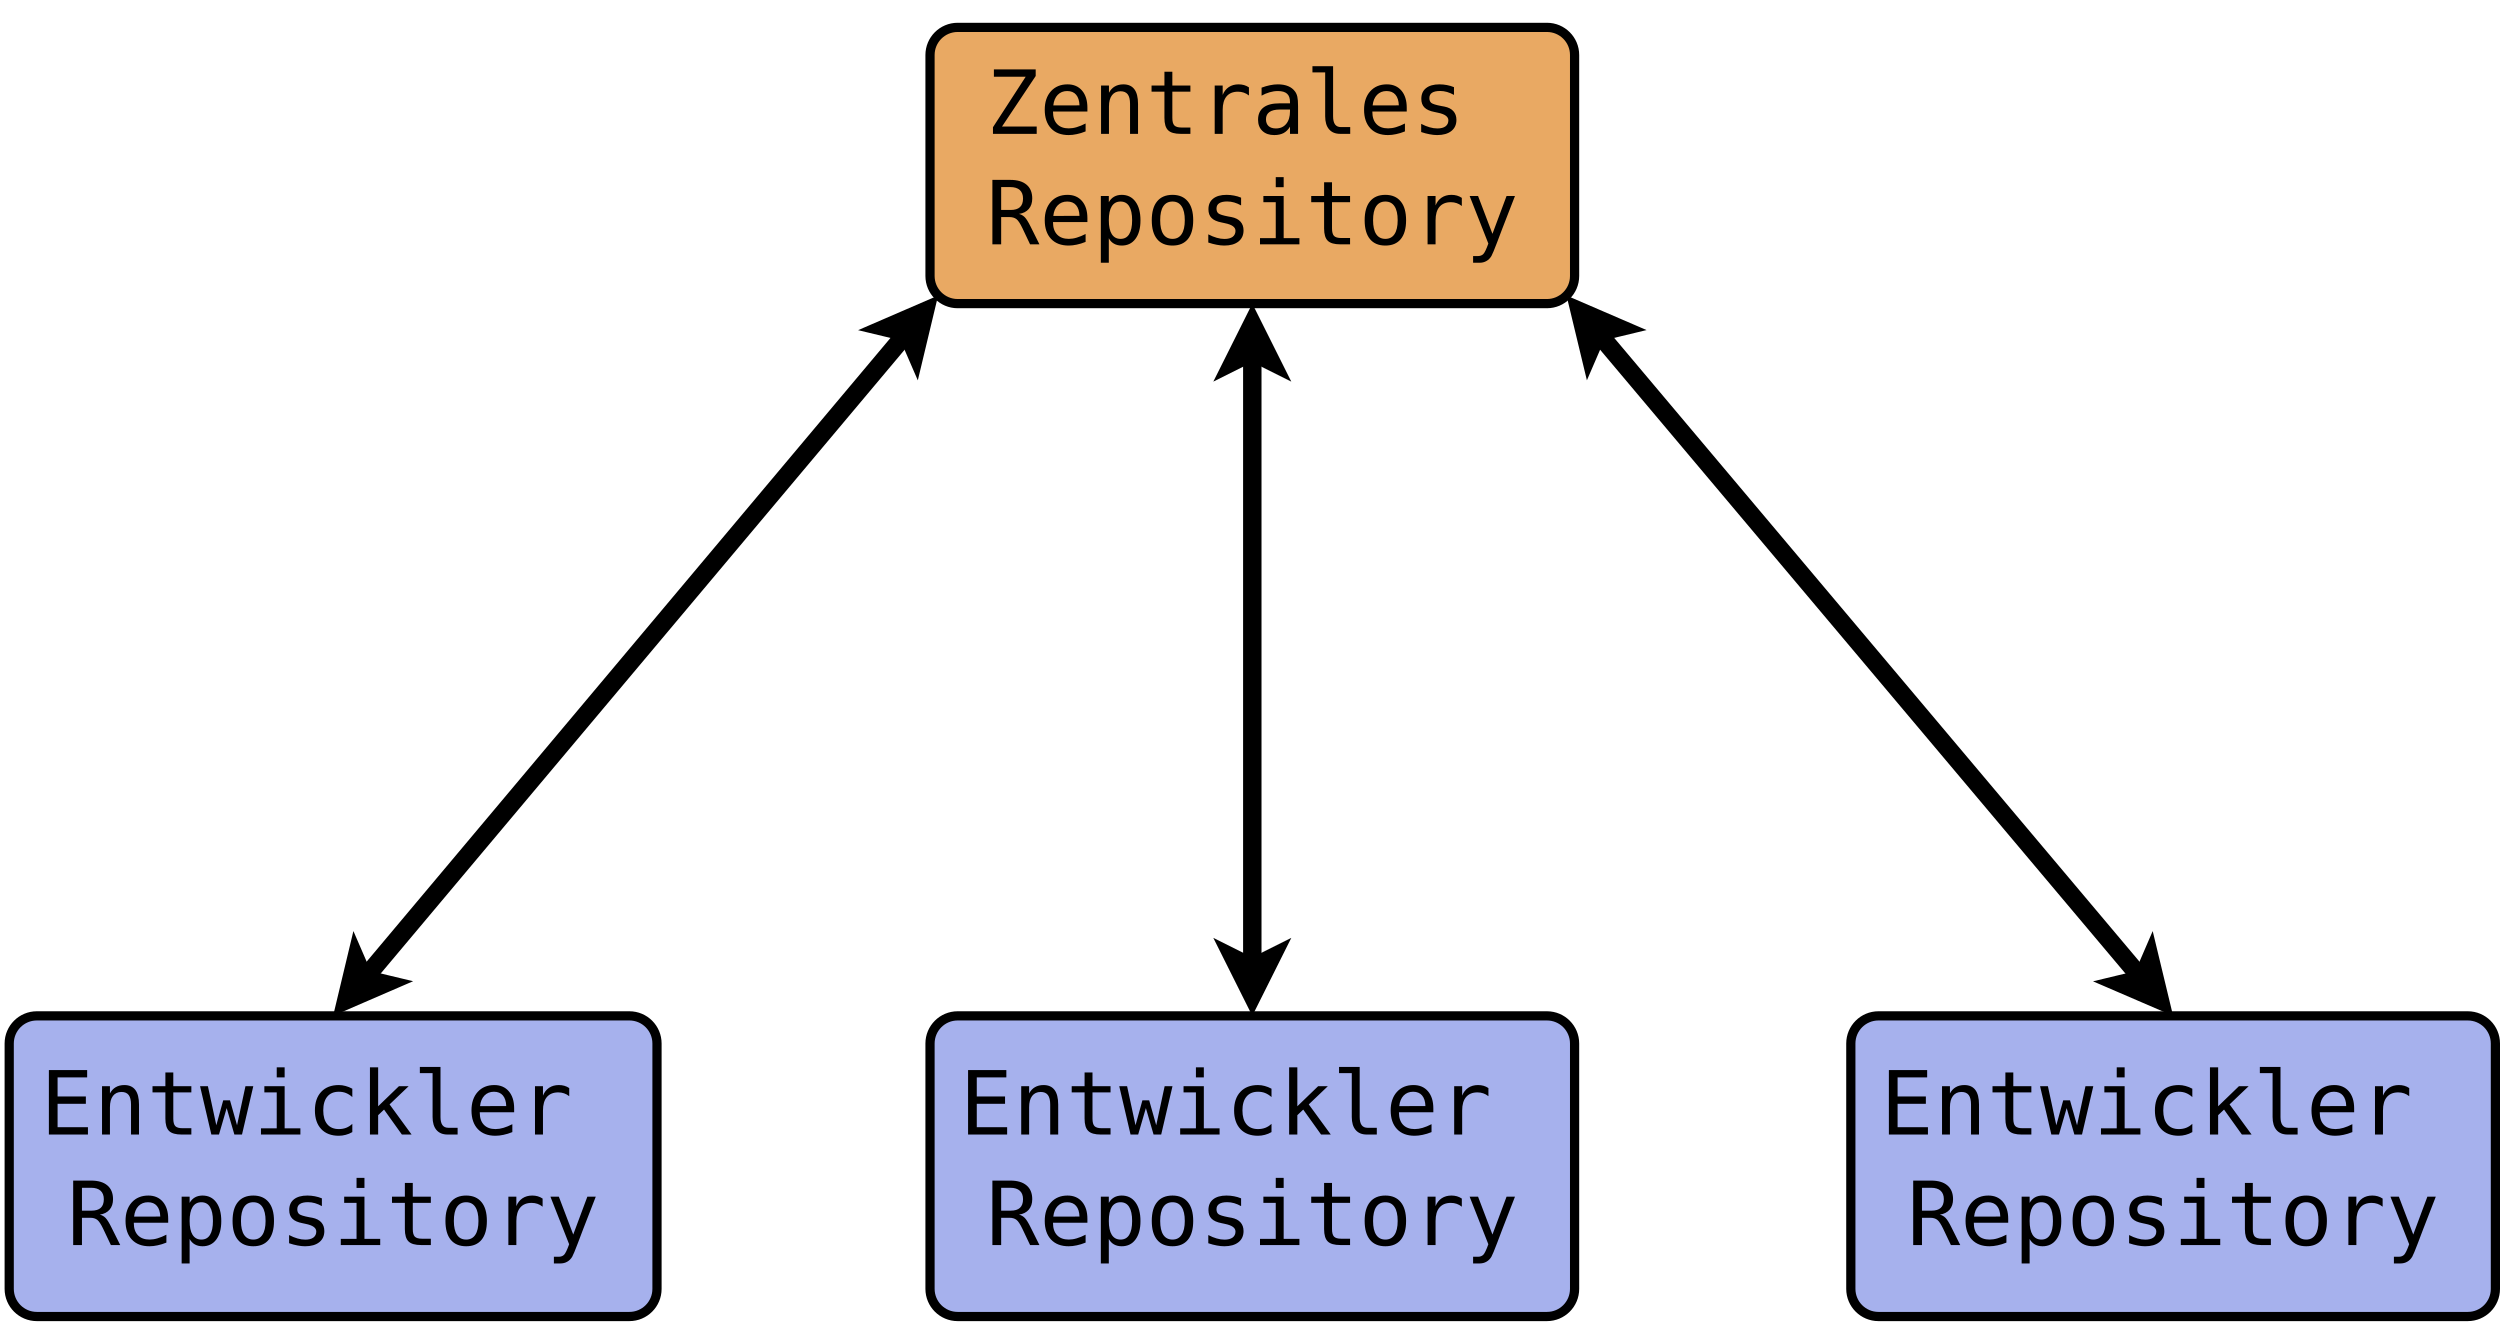
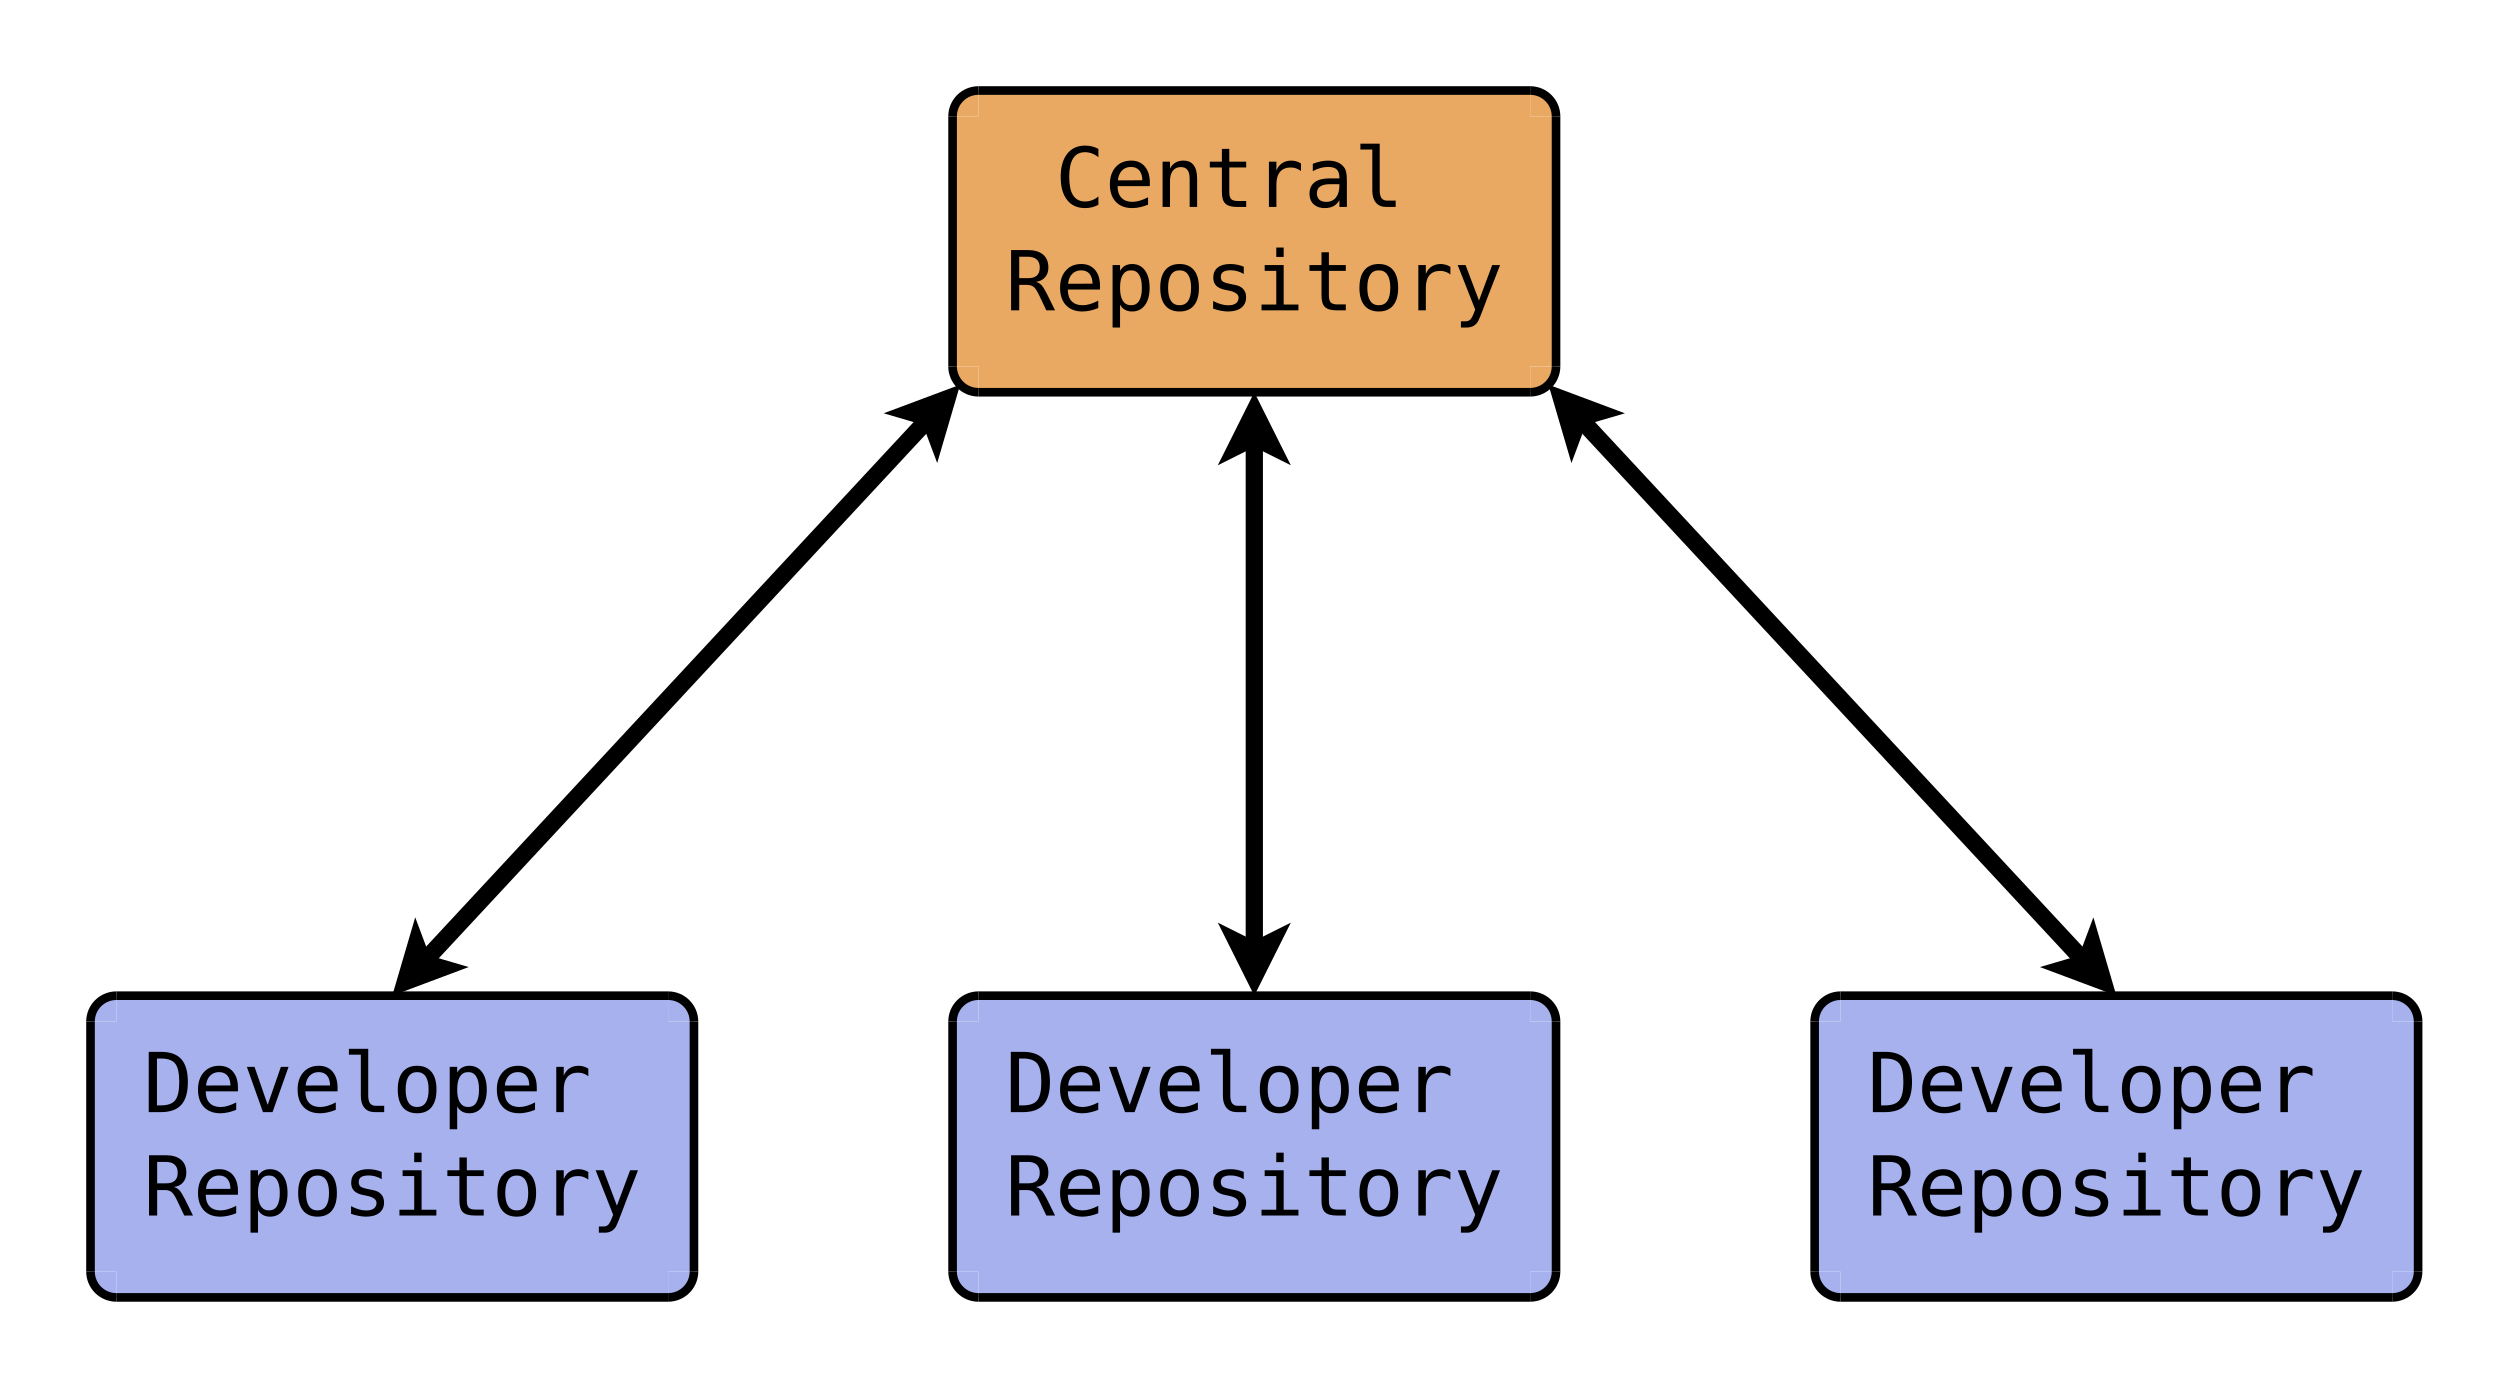
- <svg xmlns="http://www.w3.org/2000/svg" width="28cm" height="15cm" viewBox="58 78 543 283">
+ <svg xmlns="http://www.w3.org/2000/svg" width="29cm" height="16cm" viewBox="-1 -1 580 320">
+   <rect style="fill: none; fill-opacity:0; stroke-width: 2.35099e-037; stroke: #000000" x="0" y="0" width="580" height="320" />
  <g>
-     <rect style="fill: #e9a963" x="260" y="80" width="140" height="60" rx="6" ry="6" />
-     <rect style="fill: none; fill-opacity:0; stroke-width: 2; stroke-linejoin: round; stroke: #000000" x="260" y="80" width="140" height="60" rx="6" ry="6" />
+     <line style="fill: none; fill-opacity:0; stroke-width: 4; stroke: #000000" x1="97.129" y1="222.329" x2="214.629" y2="95.913" />
+     <polygon style="fill: #000000" points="93.045,226.724 95.561,218.141 97.129,222.329 101.421,223.588 " />
+     <polygon style="fill: none; fill-opacity:0; stroke-width: 4; stroke: #000000" points="93.045,226.724 95.561,218.141 97.129,222.329 101.421,223.588 " />
+     <polygon style="fill: #000000" points="218.713,91.518 216.197,100.101 214.629,95.913 210.337,94.655 " />
+     <polygon style="fill: none; fill-opacity:0; stroke-width: 4; stroke: #000000" points="218.713,91.518 216.197,100.101 214.629,95.913 210.337,94.655 " />
  </g>
-   <text font-size="19.2" style="fill: #000000;text-anchor:middle;font-family:monospace;font-style:normal;font-weight:normal" x="330" y="103.125">
-     <tspan x="330" y="103.125">Zentrales</tspan>
-     <tspan x="330" y="127.125">Repository</tspan>
+   <g>
+     <line style="fill: none; fill-opacity:0; stroke-width: 4; stroke: #000000" x1="290" y1="219.528" x2="290" y2="100.472" />
+     <polygon style="fill: #000000" points="290,225.528 286,217.528 290,219.528 294,217.528 " />
+     <polygon style="fill: none; fill-opacity:0; stroke-width: 4; stroke: #000000" points="290,225.528 286,217.528 290,219.528 294,217.528 " />
+     <polygon style="fill: #000000" points="290,94.472 294,102.472 290,100.472 286,102.472 " />
+     <polygon style="fill: none; fill-opacity:0; stroke-width: 4; stroke: #000000" points="290,94.472 294,102.472 290,100.472 286,102.472 " />
+   </g>
+   <g>
+     <line style="fill: none; fill-opacity:0; stroke-width: 4; stroke: #000000" x1="482.871" y1="222.329" x2="365.371" y2="95.913" />
+     <polygon style="fill: #000000" points="486.955,226.724 478.579,223.588 482.871,222.329 484.439,218.141 " />
+     <polygon style="fill: none; fill-opacity:0; stroke-width: 4; stroke: #000000" points="486.955,226.724 478.579,223.588 482.871,222.329 484.439,218.141 " />
+     <polygon style="fill: #000000" points="361.287,91.518 369.663,94.655 365.371,95.913 363.803,100.101 " />
+     <polygon style="fill: none; fill-opacity:0; stroke-width: 4; stroke: #000000" points="361.287,91.518 369.663,94.655 365.371,95.913 363.803,100.101 " />
+   </g>
+   <text font-size="12.8" style="fill: #000000;text-anchor:start;font-family:sans-serif;font-style:normal;font-weight:normal" x="280" y="40">
+     <tspan x="280" y="40" />
+   </text>
+   <text font-size="12.8" style="fill: #000000;text-anchor:start;font-family:sans-serif;font-style:normal;font-weight:normal" x="260" y="40">
+     <tspan x="260" y="40" />
+   </text>
+   <text font-size="12.8" style="fill: #000000;text-anchor:start;font-family:sans-serif;font-style:normal;font-weight:normal" x="280" y="60">
+     <tspan x="280" y="60" />
+   </text>
+   <text font-size="12.8" style="fill: #000000;text-anchor:start;font-family:sans-serif;font-style:normal;font-weight:normal" x="280" y="60">
+     <tspan x="280" y="60" />
  </text>
  <g>
-     <rect style="fill: #a6b1ed" x="60" y="294.7" width="140.7" height="65.3" rx="6" ry="6" />
-     <rect style="fill: none; fill-opacity:0; stroke-width: 2; stroke-linejoin: round; stroke: #000000" x="60" y="294.7" width="140.7" height="65.3" rx="6" ry="6" />
+     <rect style="fill: #e9a963" x="226" y="20" width="128" height="70" />
+     <path style="fill: #e9a963" d="M 226,20 A 6,6 0 0 0 220,26 L 226,26 z" />
+     <path style="fill: #e9a963" d="M 360,26 A 6,6 0 0 0 354,20 L 354,26 z" />
+     <rect style="fill: #e9a963" x="220" y="26" width="140" height="58" />
+     <path style="fill: #e9a963" d="M 220,84 A 6,6 0 0 0 226,90 L 226,84 z" />
+     <path style="fill: #e9a963" d="M 354,90 A 6,6 0 0 0 360,84 L 354,84 z" />
+     <line style="fill: none; fill-opacity:0; stroke-width: 2; stroke: #000000" x1="226" y1="20" x2="354" y2="20" />
+     <line style="fill: none; fill-opacity:0; stroke-width: 2; stroke: #000000" x1="226" y1="90" x2="354" y2="90" />
+     <path style="fill: none; fill-opacity:0; stroke-width: 2; stroke: #000000" d="M 226,20 A 6,6 0 0 0 220,26" />
+     <path style="fill: none; fill-opacity:0; stroke-width: 2; stroke: #000000" d="M 360,26 A 6,6 0 0 0 354,20" />
+     <line style="fill: none; fill-opacity:0; stroke-width: 2; stroke: #000000" x1="220" y1="26" x2="220" y2="84" />
+     <line style="fill: none; fill-opacity:0; stroke-width: 2; stroke: #000000" x1="360" y1="26" x2="360" y2="84" />
+     <path style="fill: none; fill-opacity:0; stroke-width: 2; stroke: #000000" d="M 220,84 A 6,6 0 0 0 226,90" />
+     <path style="fill: none; fill-opacity:0; stroke-width: 2; stroke: #000000" d="M 354,90 A 6,6 0 0 0 360,84" />
+     <text font-size="19.191" style="fill: #000000;text-anchor:middle;font-family:monospace;font-style:normal;font-weight:normal" x="290" y="47.011">
+       <tspan x="290" y="47.011"> Central</tspan>
+       <tspan x="290" y="71">Repository</tspan>
+     </text>
+   </g>
+   <text font-size="12.8" style="fill: #000000;text-anchor:start;font-family:sans-serif;font-style:normal;font-weight:normal" x="290" y="55">
+     <tspan x="290" y="55" />
+   </text>
+   <text font-size="12.8" style="fill: #000000;text-anchor:start;font-family:sans-serif;font-style:normal;font-weight:normal" x="290" y="55">
+     <tspan x="290" y="55" />
+   </text>
+   <text font-size="12.8" style="fill: #000000;text-anchor:start;font-family:sans-serif;font-style:normal;font-weight:normal" x="290" y="55">
+     <tspan x="290" y="55" />
+   </text>
+   <text font-size="12.8" style="fill: #000000;text-anchor:start;font-family:sans-serif;font-style:normal;font-weight:normal" x="290" y="55">
+     <tspan x="290" y="55" />
+   </text>
+   <g>
+     <rect style="fill: #a6b1ed" x="426" y="230" width="128" height="70" />
+     <path style="fill: #a6b1ed" d="M 426,230 A 6,6 0 0 0 420,236 L 426,236 z" />
+     <path style="fill: #a6b1ed" d="M 560,236 A 6,6 0 0 0 554,230 L 554,236 z" />
+     <rect style="fill: #a6b1ed" x="420" y="236" width="140" height="58" />
+     <path style="fill: #a6b1ed" d="M 420,294 A 6,6 0 0 0 426,300 L 426,294 z" />
+     <path style="fill: #a6b1ed" d="M 554,300 A 6,6 0 0 0 560,294 L 554,294 z" />
+     <line style="fill: none; fill-opacity:0; stroke-width: 2; stroke: #000000" x1="426" y1="230" x2="554" y2="230" />
+     <line style="fill: none; fill-opacity:0; stroke-width: 2; stroke: #000000" x1="426" y1="300" x2="554" y2="300" />
+     <path style="fill: none; fill-opacity:0; stroke-width: 2; stroke: #000000" d="M 426,230 A 6,6 0 0 0 420,236" />
+     <path style="fill: none; fill-opacity:0; stroke-width: 2; stroke: #000000" d="M 560,236 A 6,6 0 0 0 554,230" />
+     <line style="fill: none; fill-opacity:0; stroke-width: 2; stroke: #000000" x1="420" y1="236" x2="420" y2="294" />
+     <line style="fill: none; fill-opacity:0; stroke-width: 2; stroke: #000000" x1="560" y1="236" x2="560" y2="294" />
+     <path style="fill: none; fill-opacity:0; stroke-width: 2; stroke: #000000" d="M 420,294 A 6,6 0 0 0 426,300" />
+     <path style="fill: none; fill-opacity:0; stroke-width: 2; stroke: #000000" d="M 554,300 A 6,6 0 0 0 560,294" />
+     <text font-size="19.191" style="fill: #000000;text-anchor:middle;font-family:monospace;font-style:normal;font-weight:normal" x="490" y="257.011">
+       <tspan x="490" y="257.011"> Developer</tspan>
+       <tspan x="490" y="281">Repository</tspan>
+     </text>
+   </g>
+   <text font-size="12.8" style="fill: #000000;text-anchor:start;font-family:sans-serif;font-style:normal;font-weight:normal" x="490" y="265">
+     <tspan x="490" y="265" />
+   </text>
+   <g>
+     <rect style="fill: #a6b1ed" x="226" y="230" width="128" height="70" />
+     <path style="fill: #a6b1ed" d="M 226,230 A 6,6 0 0 0 220,236 L 226,236 z" />
+     <path style="fill: #a6b1ed" d="M 360,236 A 6,6 0 0 0 354,230 L 354,236 z" />
+     <rect style="fill: #a6b1ed" x="220" y="236" width="140" height="58" />
+     <path style="fill: #a6b1ed" d="M 220,294 A 6,6 0 0 0 226,300 L 226,294 z" />
+     <path style="fill: #a6b1ed" d="M 354,300 A 6,6 0 0 0 360,294 L 354,294 z" />
+     <line style="fill: none; fill-opacity:0; stroke-width: 2; stroke: #000000" x1="226" y1="230" x2="354" y2="230" />
+     <line style="fill: none; fill-opacity:0; stroke-width: 2; stroke: #000000" x1="226" y1="300" x2="354" y2="300" />
+     <path style="fill: none; fill-opacity:0; stroke-width: 2; stroke: #000000" d="M 226,230 A 6,6 0 0 0 220,236" />
+     <path style="fill: none; fill-opacity:0; stroke-width: 2; stroke: #000000" d="M 360,236 A 6,6 0 0 0 354,230" />
+     <line style="fill: none; fill-opacity:0; stroke-width: 2; stroke: #000000" x1="220" y1="236" x2="220" y2="294" />
+     <line style="fill: none; fill-opacity:0; stroke-width: 2; stroke: #000000" x1="360" y1="236" x2="360" y2="294" />
+     <path style="fill: none; fill-opacity:0; stroke-width: 2; stroke: #000000" d="M 220,294 A 6,6 0 0 0 226,300" />
+     <path style="fill: none; fill-opacity:0; stroke-width: 2; stroke: #000000" d="M 354,300 A 6,6 0 0 0 360,294" />
+     <text font-size="19.191" style="fill: #000000;text-anchor:middle;font-family:monospace;font-style:normal;font-weight:normal" x="290" y="257.011">
+       <tspan x="290" y="257.011"> Developer</tspan>
+       <tspan x="290" y="281">Repository</tspan>
+     </text>
  </g>
  <g>
-     <rect style="fill: #a6b1ed" x="260" y="294.7" width="140" height="65.3" rx="6" ry="6" />
-     <rect style="fill: none; fill-opacity:0; stroke-width: 2; stroke-linejoin: round; stroke: #000000" x="260" y="294.7" width="140" height="65.3" rx="6" ry="6" />
-   </g>
-   <g>
-     <rect style="fill: #a6b1ed" x="460" y="294.7" width="140" height="65.3" rx="6" ry="6" />
-     <rect style="fill: none; fill-opacity:0; stroke-width: 2; stroke-linejoin: round; stroke: #000000" x="460" y="294.7" width="140" height="65.3" rx="6" ry="6" />
-   </g>
-   <text font-size="19.2" style="fill: #000000;text-anchor:middle;font-family:monospace;font-style:normal;font-weight:normal" x="130.35" y="320.475">
-     <tspan x="130.35" y="320.475">Entwickler</tspan>
-     <tspan x="130.35" y="344.475">Repository</tspan>
-   </text>
-   <text font-size="19.2" style="fill: #000000;text-anchor:middle;font-family:monospace;font-style:normal;font-weight:normal" x="530" y="320.475">
-     <tspan x="530" y="320.475">Entwickler</tspan>
-     <tspan x="530" y="344.475">Repository</tspan>
-   </text>
-   <text font-size="19.2" style="fill: #000000;text-anchor:middle;font-family:monospace;font-style:normal;font-weight:normal" x="330" y="320.475">
-     <tspan x="330" y="320.475">Entwickler</tspan>
-     <tspan x="330" y="344.475">Repository</tspan>
-   </text>
-   <g>
-     <line style="fill: none; fill-opacity:0; stroke-width: 4; stroke-linejoin: round; stroke: #000000" x1="137.085" y1="286.681" x2="255.023" y2="146.262" />
-     <polygon style="fill: #000000" points="133.226,291.275 135.308,282.577 137.085,286.681 141.434,287.722 " />
-     <polygon style="fill: none; fill-opacity:0; stroke-width: 4; stroke: #000000" points="133.226,291.275 135.308,282.577 137.085,286.681 141.434,287.722 " />
-     <polygon style="fill: #000000" points="258.882,141.667 256.8,150.366 255.023,146.262 250.674,145.22 " />
-     <polygon style="fill: none; fill-opacity:0; stroke-width: 4; stroke: #000000" points="258.882,141.667 256.8,150.366 255.023,146.262 250.674,145.22 " />
-   </g>
-   <g>
-     <line style="fill: none; fill-opacity:0; stroke-width: 4; stroke: #000000" x1="330" y1="284.228" x2="330" y2="150.472" />
-     <polygon style="fill: #000000" points="330,290.228 326,282.228 330,284.228 334,282.228 " />
-     <polygon style="fill: none; fill-opacity:0; stroke-width: 4; stroke: #000000" points="330,290.228 326,282.228 330,284.228 334,282.228 " />
-     <polygon style="fill: #000000" points="330,144.472 334,152.472 330,150.472 326,152.472 " />
-     <polygon style="fill: none; fill-opacity:0; stroke-width: 4; stroke: #000000" points="330,144.472 334,152.472 330,150.472 326,152.472 " />
-   </g>
-   <g>
-     <line style="fill: none; fill-opacity:0; stroke-width: 4; stroke: #000000" x1="523.254" y1="286.69" x2="404.988" y2="146.253" />
-     <polygon style="fill: #000000" points="527.119,291.279 518.906,287.737 523.254,286.69 525.026,282.583 " />
-     <polygon style="fill: none; fill-opacity:0; stroke-width: 4; stroke: #000000" points="527.119,291.279 518.906,287.737 523.254,286.69 525.026,282.583 " />
-     <polygon style="fill: #000000" points="401.123,141.663 409.336,145.206 404.988,146.253 403.216,150.359 " />
-     <polygon style="fill: none; fill-opacity:0; stroke-width: 4; stroke: #000000" points="401.123,141.663 409.336,145.206 404.988,146.253 403.216,150.359 " />
+     <rect style="fill: #a6b1ed" x="26" y="230" width="128" height="70" />
+     <path style="fill: #a6b1ed" d="M 26,230 A 6,6 0 0 0 20,236 L 26,236 z" />
+     <path style="fill: #a6b1ed" d="M 160,236 A 6,6 0 0 0 154,230 L 154,236 z" />
+     <rect style="fill: #a6b1ed" x="20" y="236" width="140" height="58" />
+     <path style="fill: #a6b1ed" d="M 20,294 A 6,6 0 0 0 26,300 L 26,294 z" />
+     <path style="fill: #a6b1ed" d="M 154,300 A 6,6 0 0 0 160,294 L 154,294 z" />
+     <line style="fill: none; fill-opacity:0; stroke-width: 2; stroke: #000000" x1="26" y1="230" x2="154" y2="230" />
+     <line style="fill: none; fill-opacity:0; stroke-width: 2; stroke: #000000" x1="26" y1="300" x2="154" y2="300" />
+     <path style="fill: none; fill-opacity:0; stroke-width: 2; stroke: #000000" d="M 26,230 A 6,6 0 0 0 20,236" />
+     <path style="fill: none; fill-opacity:0; stroke-width: 2; stroke: #000000" d="M 160,236 A 6,6 0 0 0 154,230" />
+     <line style="fill: none; fill-opacity:0; stroke-width: 2; stroke: #000000" x1="20" y1="236" x2="20" y2="294" />
+     <line style="fill: none; fill-opacity:0; stroke-width: 2; stroke: #000000" x1="160" y1="236" x2="160" y2="294" />
+     <path style="fill: none; fill-opacity:0; stroke-width: 2; stroke: #000000" d="M 20,294 A 6,6 0 0 0 26,300" />
+     <path style="fill: none; fill-opacity:0; stroke-width: 2; stroke: #000000" d="M 154,300 A 6,6 0 0 0 160,294" />
+     <text font-size="19.191" style="fill: #000000;text-anchor:middle;font-family:monospace;font-style:normal;font-weight:normal" x="90" y="257.011">
+       <tspan x="90" y="257.011"> Developer</tspan>
+       <tspan x="90" y="281">Repository</tspan>
+     </text>
  </g>
</svg>
